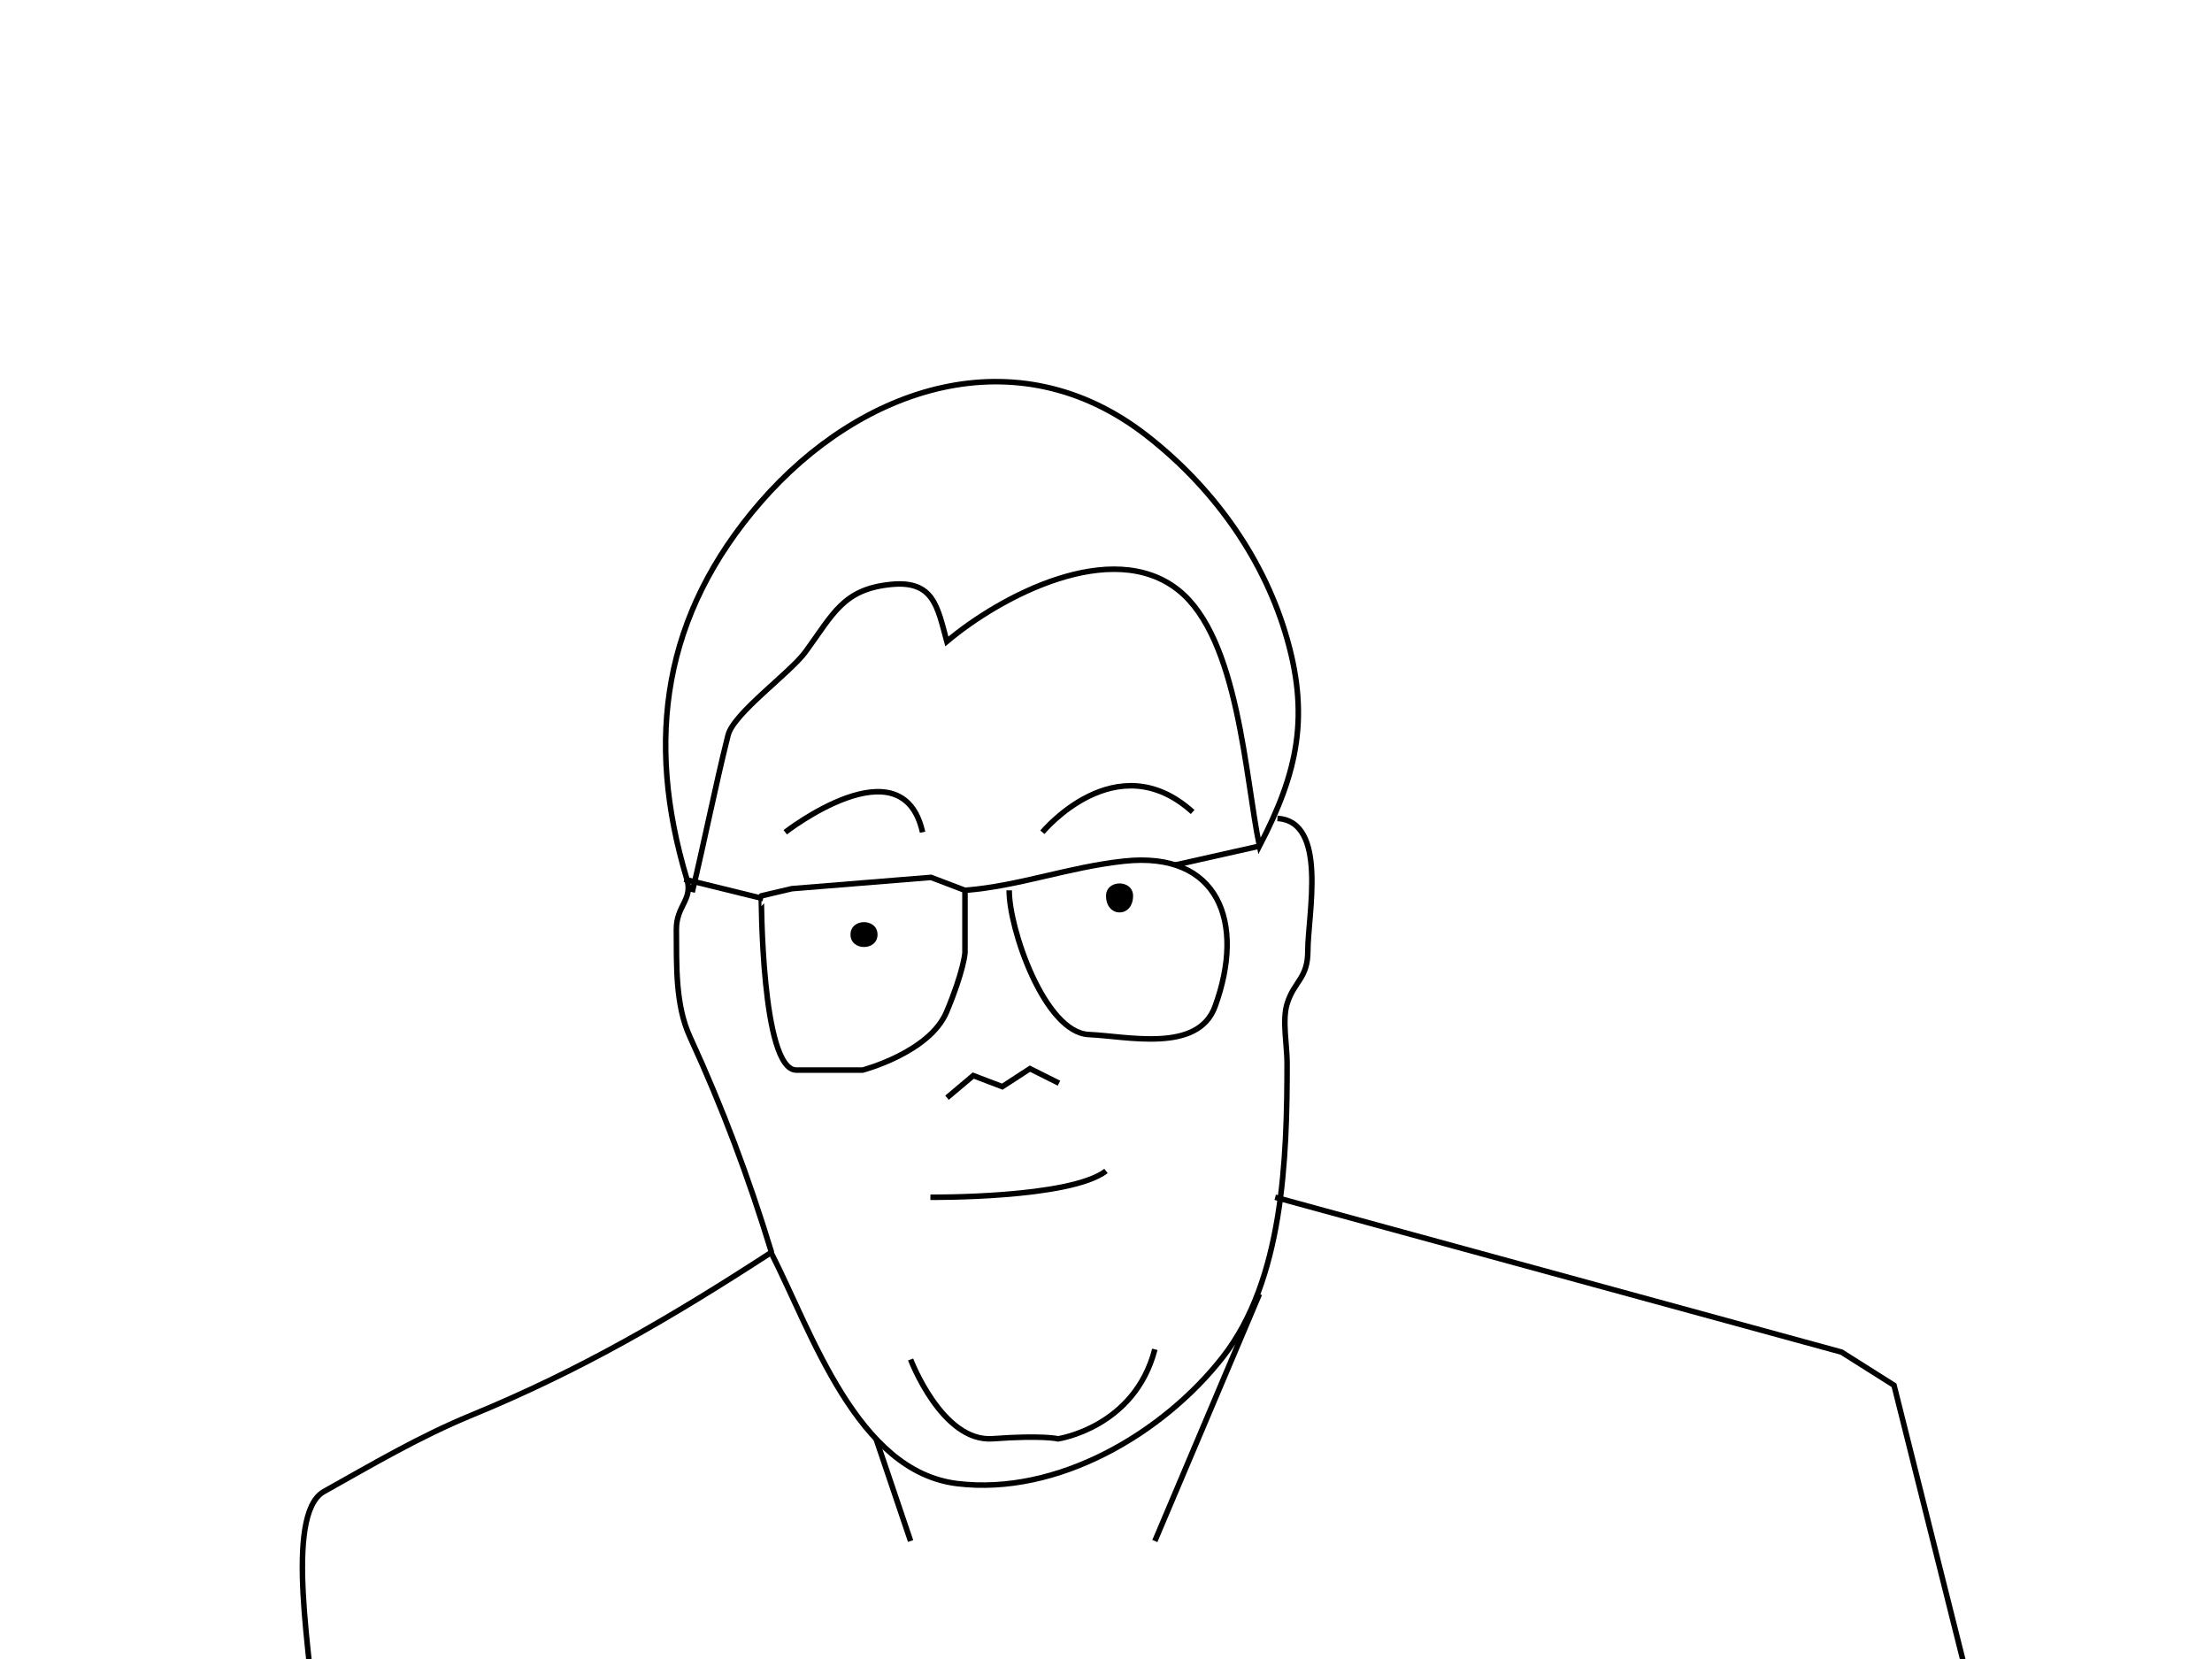
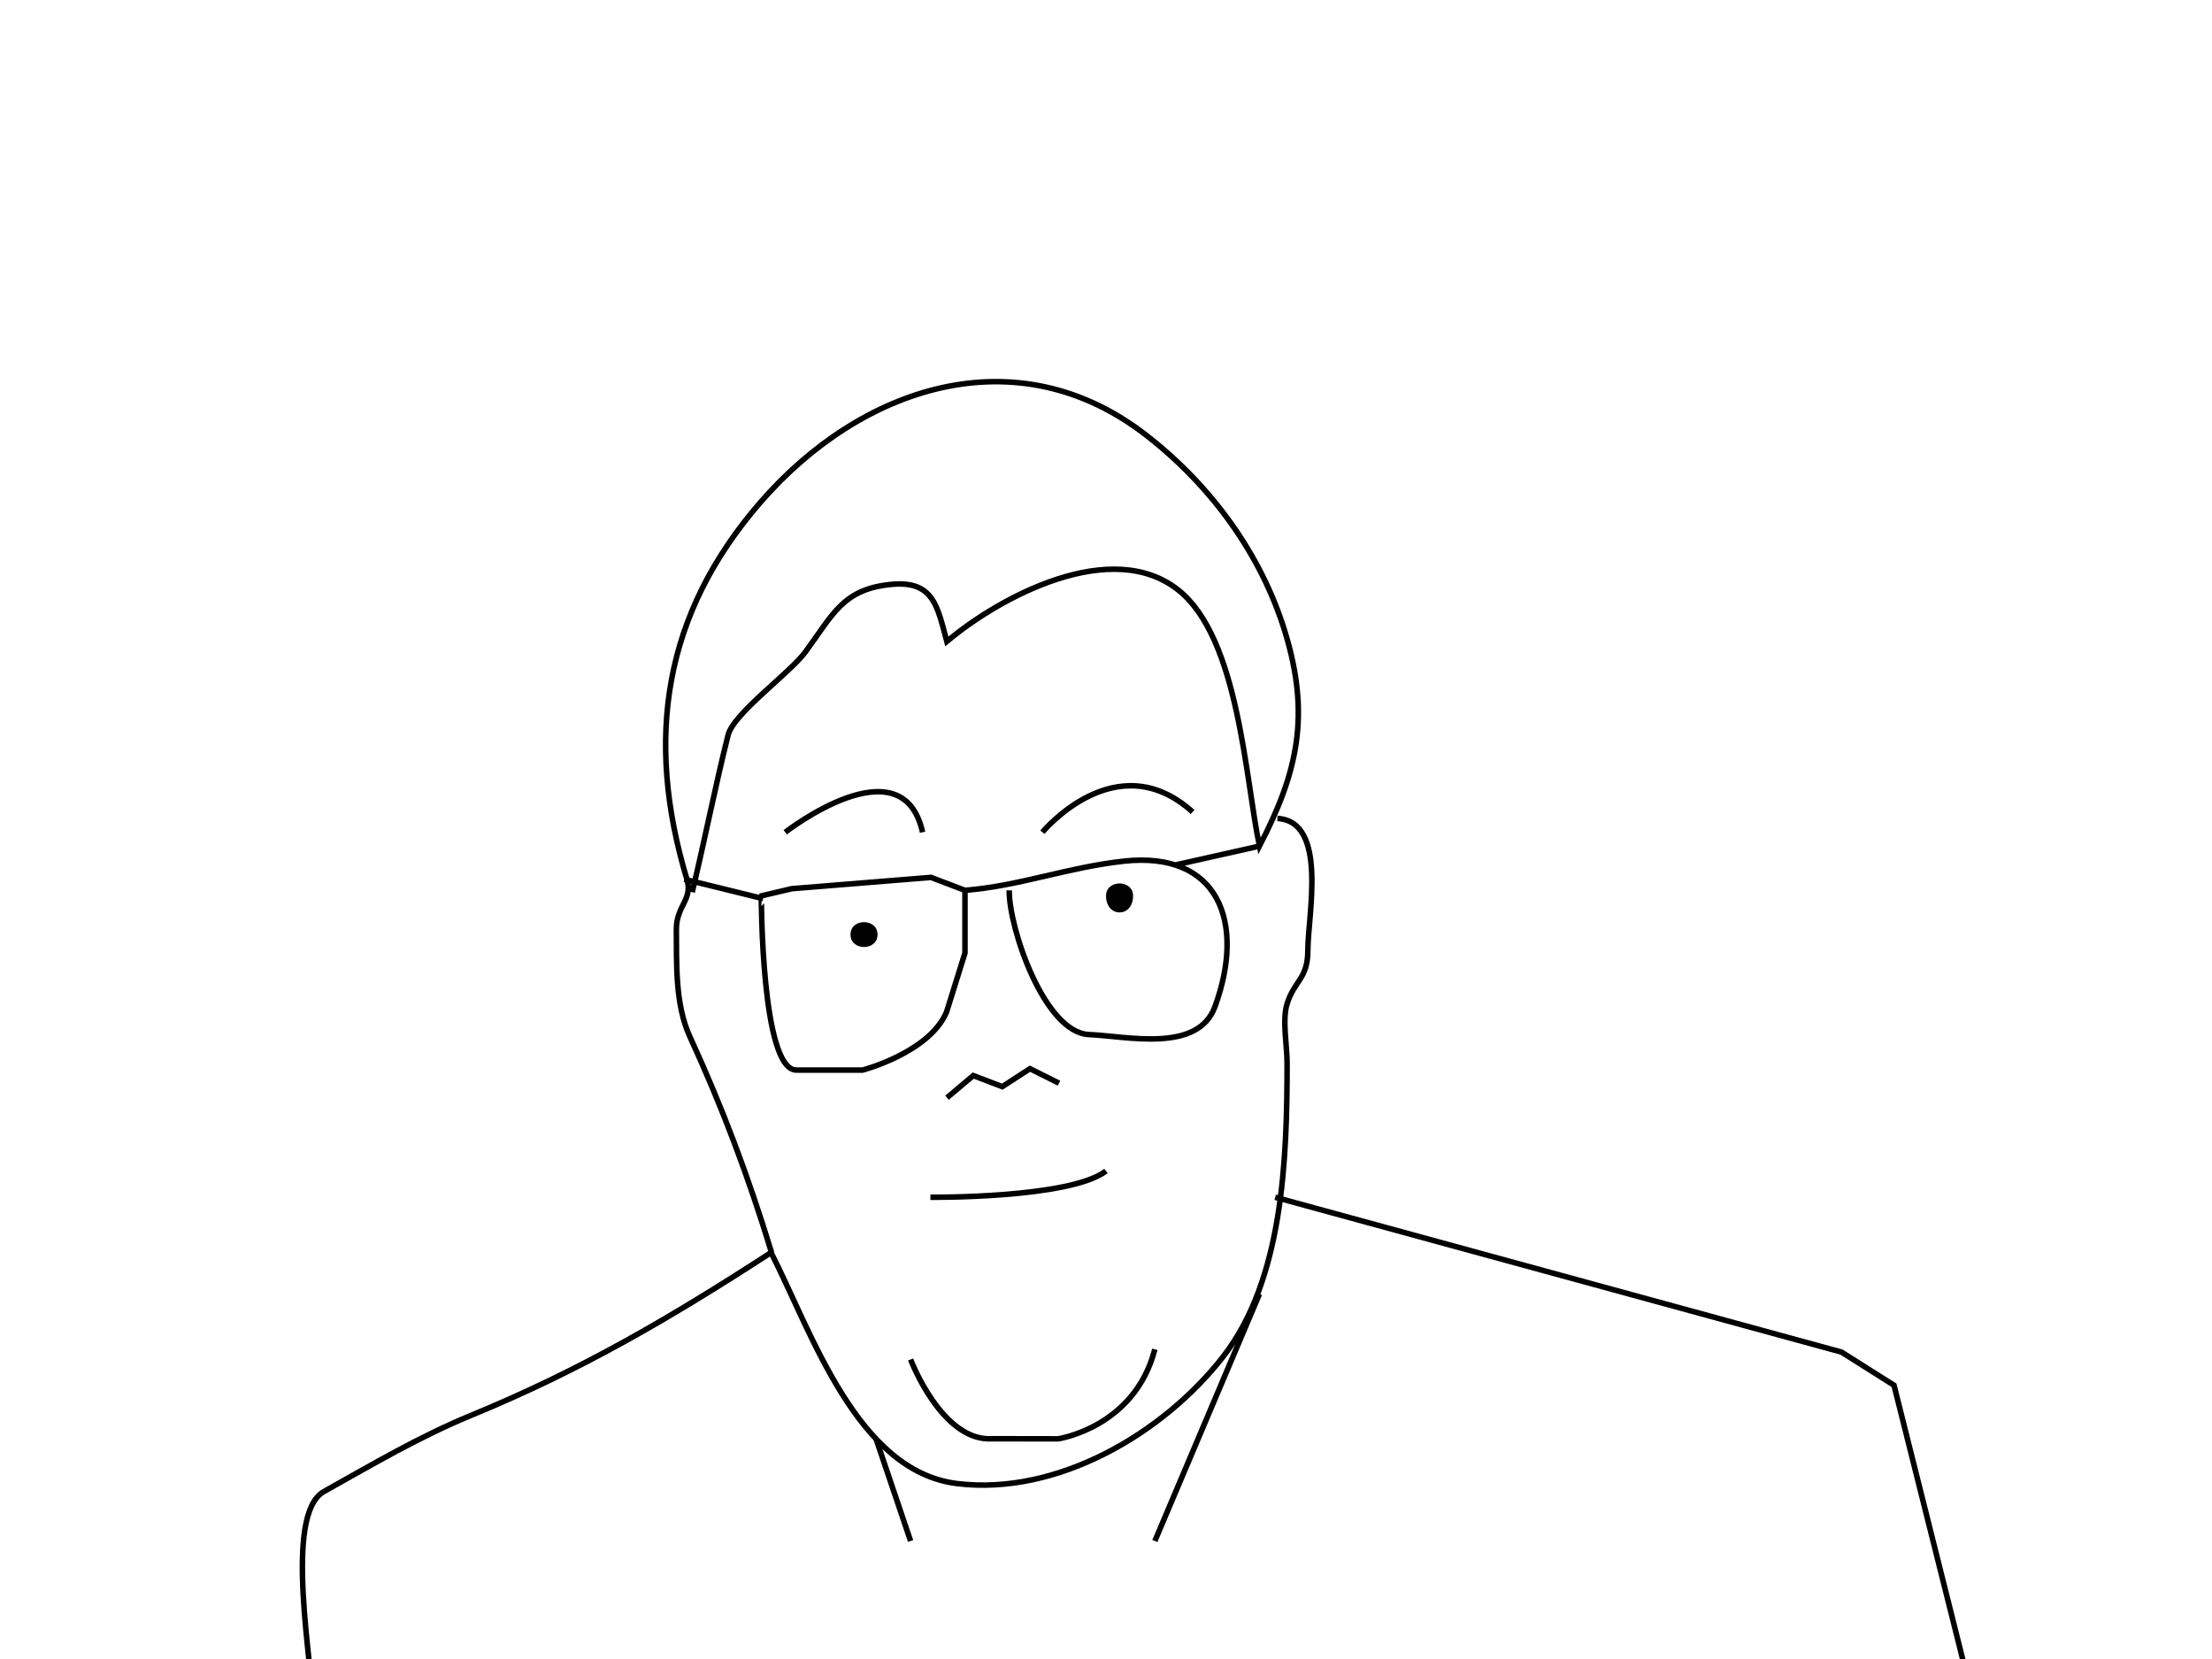
- <svg xmlns="http://www.w3.org/2000/svg" version="1.1" id="Layer_2" x="0px" y="0px" width="400px" height="300px" viewBox="0 0 400 300" style="enable-background:new 0 0 400 300;" xml:space="preserve">
-   <path style="fill:none;stroke:#000000;stroke-miterlimit:10;" d="M56.666,309.667c0-7.991-5.548-35.776,1.911-39.947  c8.81-4.926,17.316-9.957,26.642-13.79c19.951-8.201,36.073-17.66,54.218-29.43c7.424,14.619,15.551,39.582,33.664,41.781  c18.096,2.197,37.208-9.021,48.034-22.892c10.896-13.96,11.61-35.737,11.614-53.169c0.001-3.06-0.917-7.777,0.003-10.721  c1.296-4.149,3.747-4.512,3.747-9.589c0-6.456,3.688-23.371-5.5-23.911" />
-   <path style="fill:none;" d="M122.249,110.5c0,0-3.75,24.25,1.5,48.5" />
-   <path style="fill:none;stroke:#000000;stroke-miterlimit:10;" d="M168.249,216.5c0,0,25.252,0.25,31.751-4.75" />
-   <polyline style="fill:none;stroke:#000000;stroke-miterlimit:10;" points="171.249,198.5 175.999,194.5 181.249,196.5   186.249,193.25 191.499,195.875 " />
-   <path style="fill:none;stroke:#000000;stroke-miterlimit:10;" d="M139.521,226.5c-4.219-13.818-8.877-26.206-14.773-39.041  c-2.674-5.821-2.389-13.085-2.439-19.343c-0.035-4.343,3.026-5.396,1.907-9.114c-7.642-25.372-4.25-47.95,13.294-68.168  c18.15-20.917,46.312-30.375,69.812-12.095c11.638,9.053,20.76,21.445,25.077,35.613c4.563,14.973,2.326,25.214-4.65,38.647  c-2.582-12.323-3.729-37.548-14.623-46.26c-12.085-9.666-32.315,1.163-41.907,9.26c-1.689-6.225-2.341-11.087-10.083-10.32  c-8.676,0.858-10.436,5.312-15.49,12.208c-2.841,3.876-12.993,11.08-13.993,15.072c-2.35,9.379-4.209,18.954-6.485,28.374" />
-   <path style="fill:none;stroke:#000000;stroke-miterlimit:10;" d="M143.999,193.5h12c0,0,12.084-3.166,15.167-10.499  s3.333-10.667,3.333-10.667V161l-6.15-2.34l-25.159,2.041l-5.524,1.3C137.665,162.001,137.666,193.5,143.999,193.5z" />
-   <line style="fill:none;stroke:#000000;stroke-miterlimit:10;" x1="137.999" y1="162.5" x2="123.749" y2="159" />
-   <path style="fill:none;stroke:#000000;stroke-miterlimit:10;" d="M141.998,150.497c0,0,21.166-16.5,24.833,0" />
-   <path style="fill:none;stroke:#000000;stroke-miterlimit:10;" d="M188.498,150.497c0,0,13.334-16.167,27.167-3.667" />
-   <path style="fill:none;stroke:#000000;stroke-miterlimit:10;" d="M174.499,161c9.828-0.779,18.648-4.186,28.758-5.279  c17.109-1.853,22.023,11.046,16.455,26.293c-3.089,8.462-15.899,5.355-22.797,5.068c-8.047-0.335-14.488-19.28-14.416-26.082" />
-   <line style="fill:none;stroke:#000000;stroke-miterlimit:10;" x1="212.51" y1="156.421" x2="227.748" y2="153" />
-   <polyline style="fill:none;stroke:#000000;stroke-miterlimit:10;" points="230.599,216.502 332.999,244.5 342.499,250.5   357.332,309.667 " />
-   <path style="fill:none;stroke:#000000;stroke-miterlimit:10;" d="M164.666,245.834c0,0,5.668,14.999,14.834,14.333  s11.833,0.021,11.833,0.021s13.833-2.021,17.5-16.188" />
-   <path d="M158.685,169c0,3-4.889,3-4.889,0S158.685,166,158.685,169z" />
-   <path d="M204.896,162c0,4-4.89,4-4.89,0C200.006,159,204.896,159,204.896,162z" />
-   <line style="fill:none;stroke:#000000;stroke-miterlimit:10;" x1="158.417" y1="260.188" x2="164.666" y2="278.666" />
-   <line style="fill:none;stroke:#000000;stroke-miterlimit:10;" x1="227.748" y1="234" x2="208.833" y2="278.666" />
+ <svg xmlns="http://www.w3.org/2000/svg" width="400" height="300" viewBox="0 0 400 300">
+   <path d="M56.666 309.667c0-7.991-5.548-35.776 1.911-39.947 8.81-4.926 17.316-9.957 26.642-13.79 19.951-8.201 36.073-17.66 54.218-29.43 7.424 14.619 15.551 39.582 33.664 41.781 18.096 2.197 37.208-9.021 48.034-22.892 10.896-13.96 11.61-35.737 11.614-53.169.001-3.06-.917-7.777.003-10.721 1.296-4.149 3.747-4.512 3.747-9.589 0-6.456 3.688-23.371-5.5-23.911" stroke="#000" stroke-miterlimit="10" fill="none" />
+   <path d="M122.249 110.5s-3.75 24.25 1.5 48.5" fill="none" />
+   <path d="M168.249 216.5s25.252.25 31.751-4.75M171.249 198.5l4.75-4 5.25 2 5-3.25 5.25 2.625M139.521 226.5c-4.219-13.818-8.877-26.206-14.773-39.041-2.674-5.821-2.389-13.085-2.439-19.343-.035-4.343 3.026-5.396 1.907-9.114-7.642-25.372-4.25-47.95 13.294-68.168 18.15-20.917 46.312-30.375 69.812-12.095 11.638 9.053 20.76 21.445 25.077 35.613 4.563 14.973 2.326 25.214-4.65 38.647-2.582-12.323-3.729-37.548-14.623-46.26-12.085-9.666-32.315 1.163-41.907 9.26-1.689-6.225-2.341-11.087-10.083-10.32-8.676.858-10.436 5.312-15.49 12.208-2.841 3.876-12.993 11.08-13.993 15.072-2.35 9.379-4.209 18.954-6.485 28.374" stroke="#000" stroke-miterlimit="10" fill="none" />
+   <path d="M143.999 193.5h12s12.084-3.166 15.167-10.499l3.333-10.667v-11.334l-6.15-2.34-25.159 2.041-5.524 1.3c-.001 0 0 31.499 6.333 31.499zM137.999 162.5l-14.25-3.5M141.998 150.497s21.166-16.5 24.833 0M188.498 150.497s13.334-16.167 27.167-3.667M174.499 161c9.828-.779 18.648-4.186 28.758-5.279 17.109-1.853 22.023 11.046 16.455 26.293-3.089 8.462-15.899 5.355-22.797 5.068-8.047-.335-14.488-19.28-14.416-26.082M212.51 156.421l15.238-3.421M230.599 216.502l102.4 27.998 9.5 6 14.833 59.167M164.666 245.834s5.668 14.999 14.834 14.333l11.833.021s13.833-2.021 17.5-16.188" stroke="#000" stroke-miterlimit="10" fill="none" />
+   <path d="M158.685 169c0 3-4.889 3-4.889 0s4.889-3 4.889 0zM204.896 162c0 4-4.89 4-4.89 0 0-3 4.89-3 4.89 0z" />
+   <path stroke="#000" stroke-miterlimit="10" fill="none" d="M158.417 260.188l6.249 18.478M227.748 234l-18.915 44.666" />
</svg>
